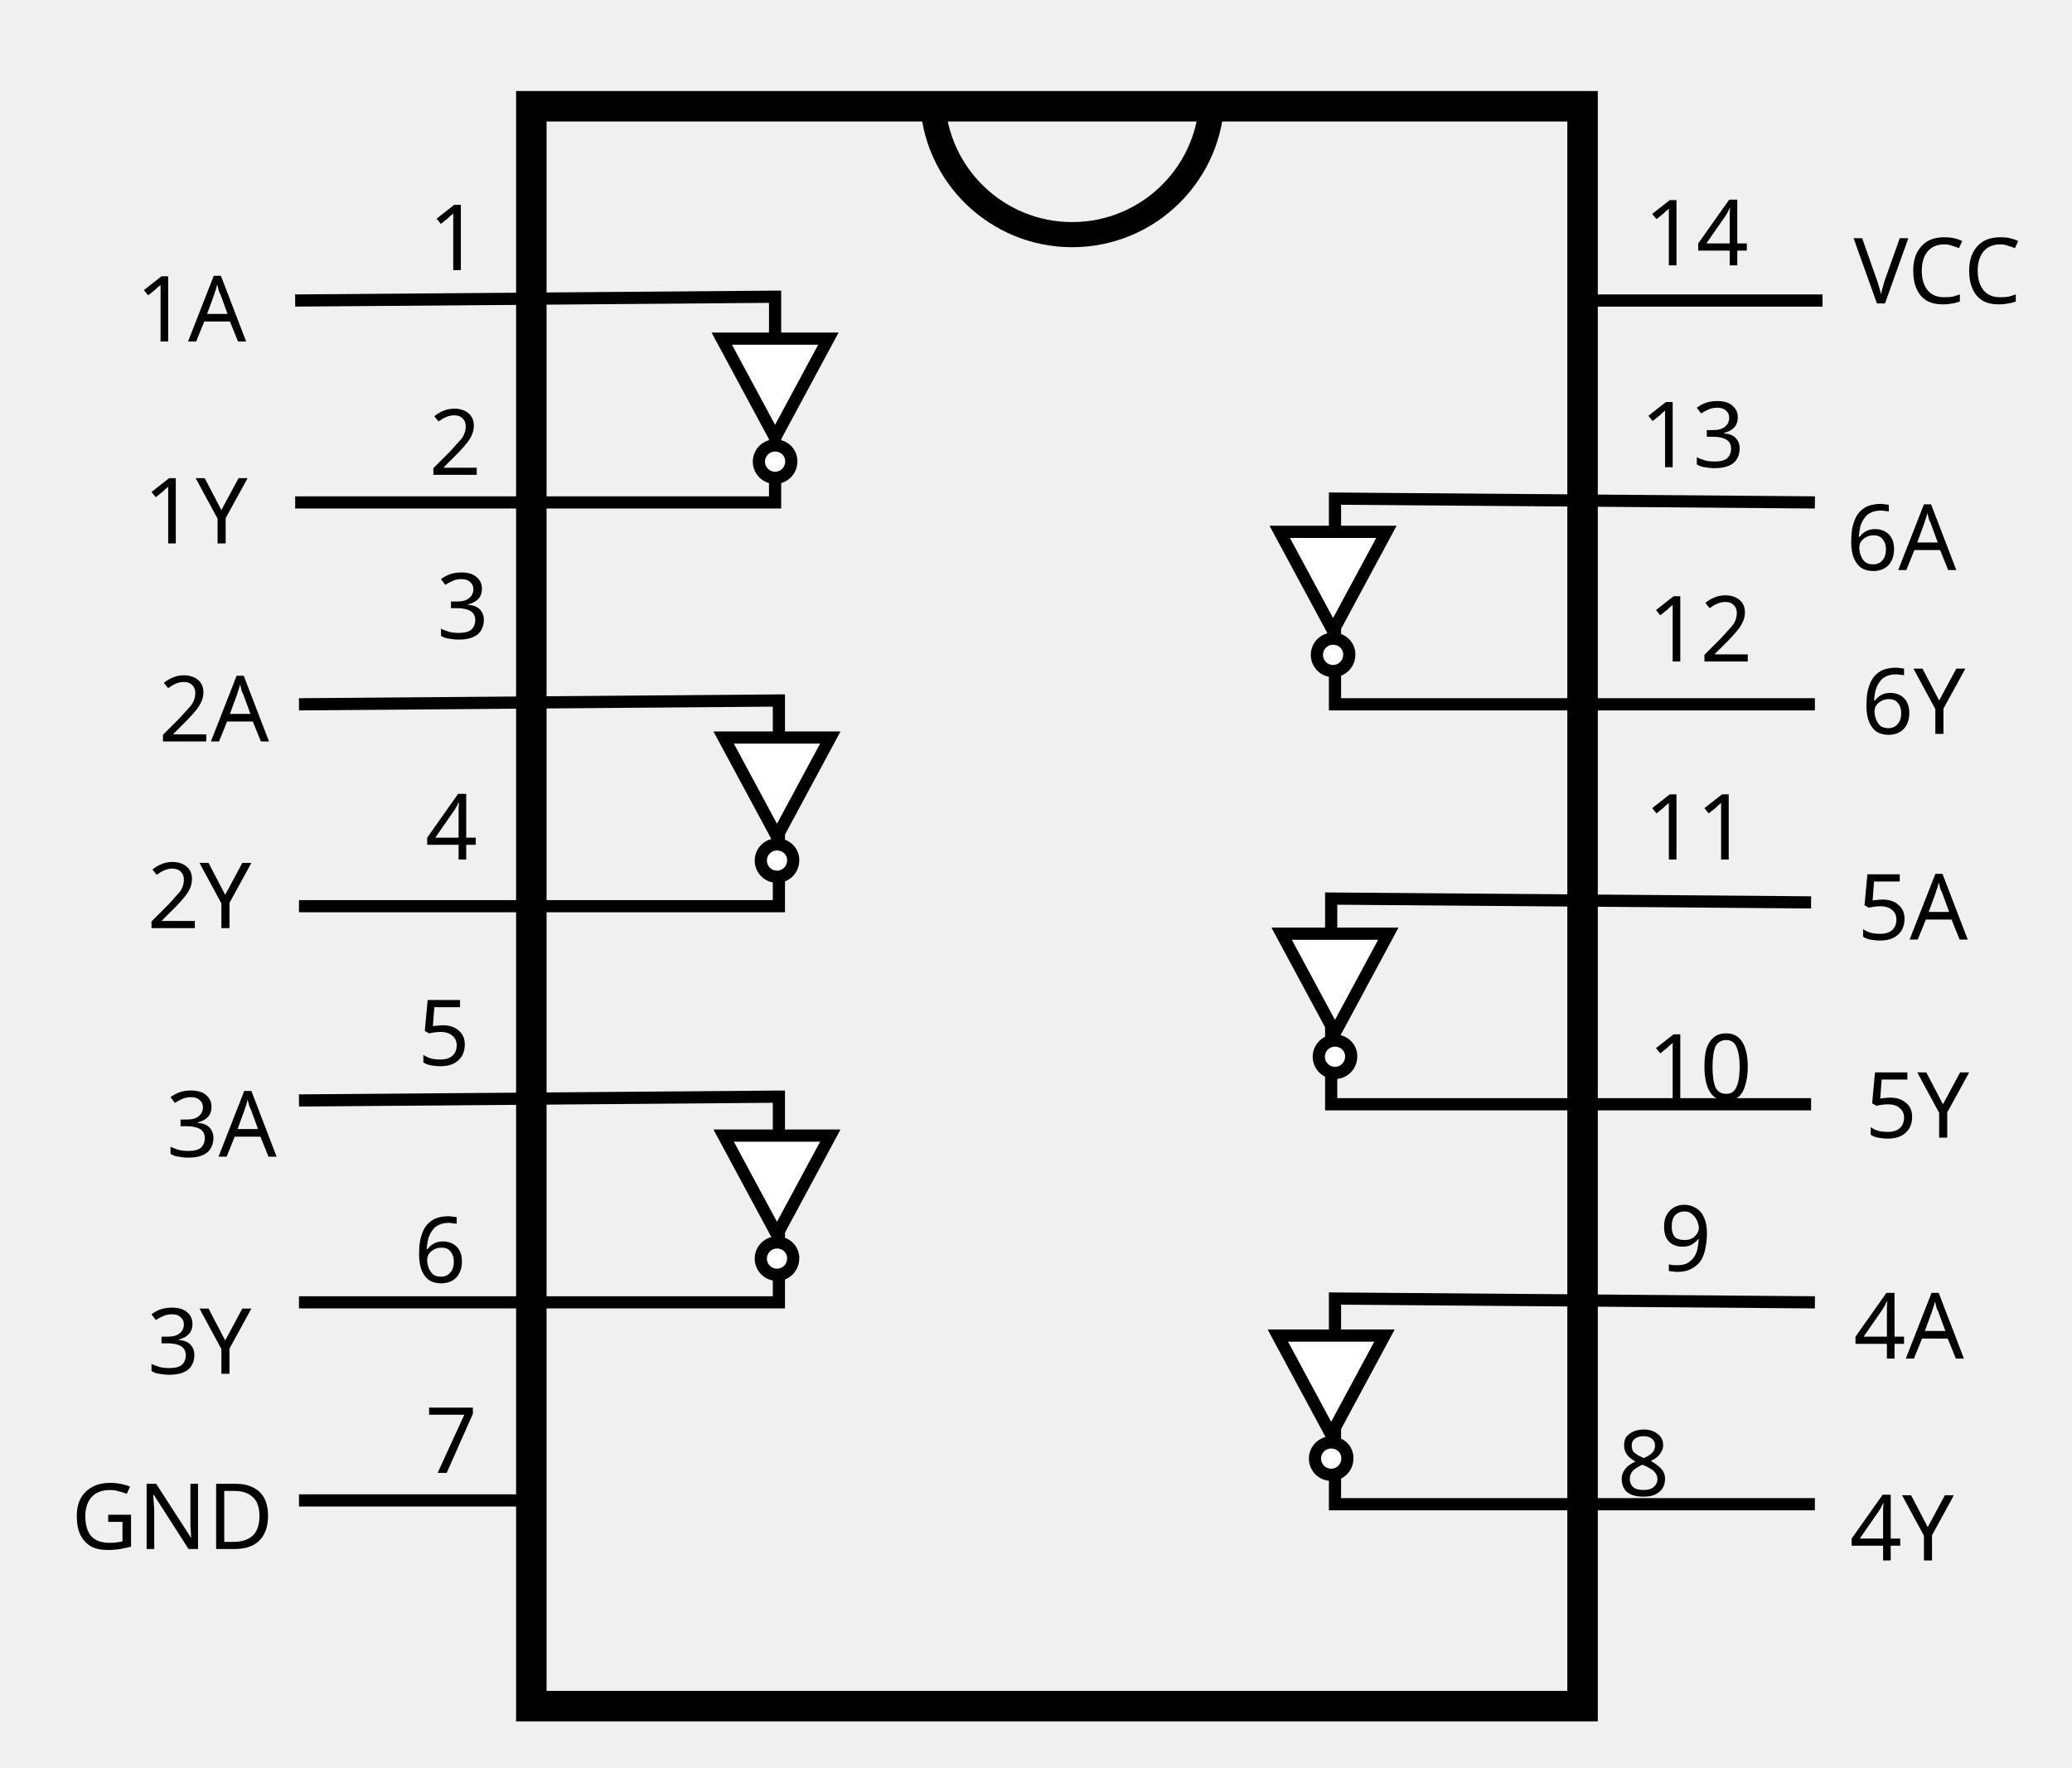
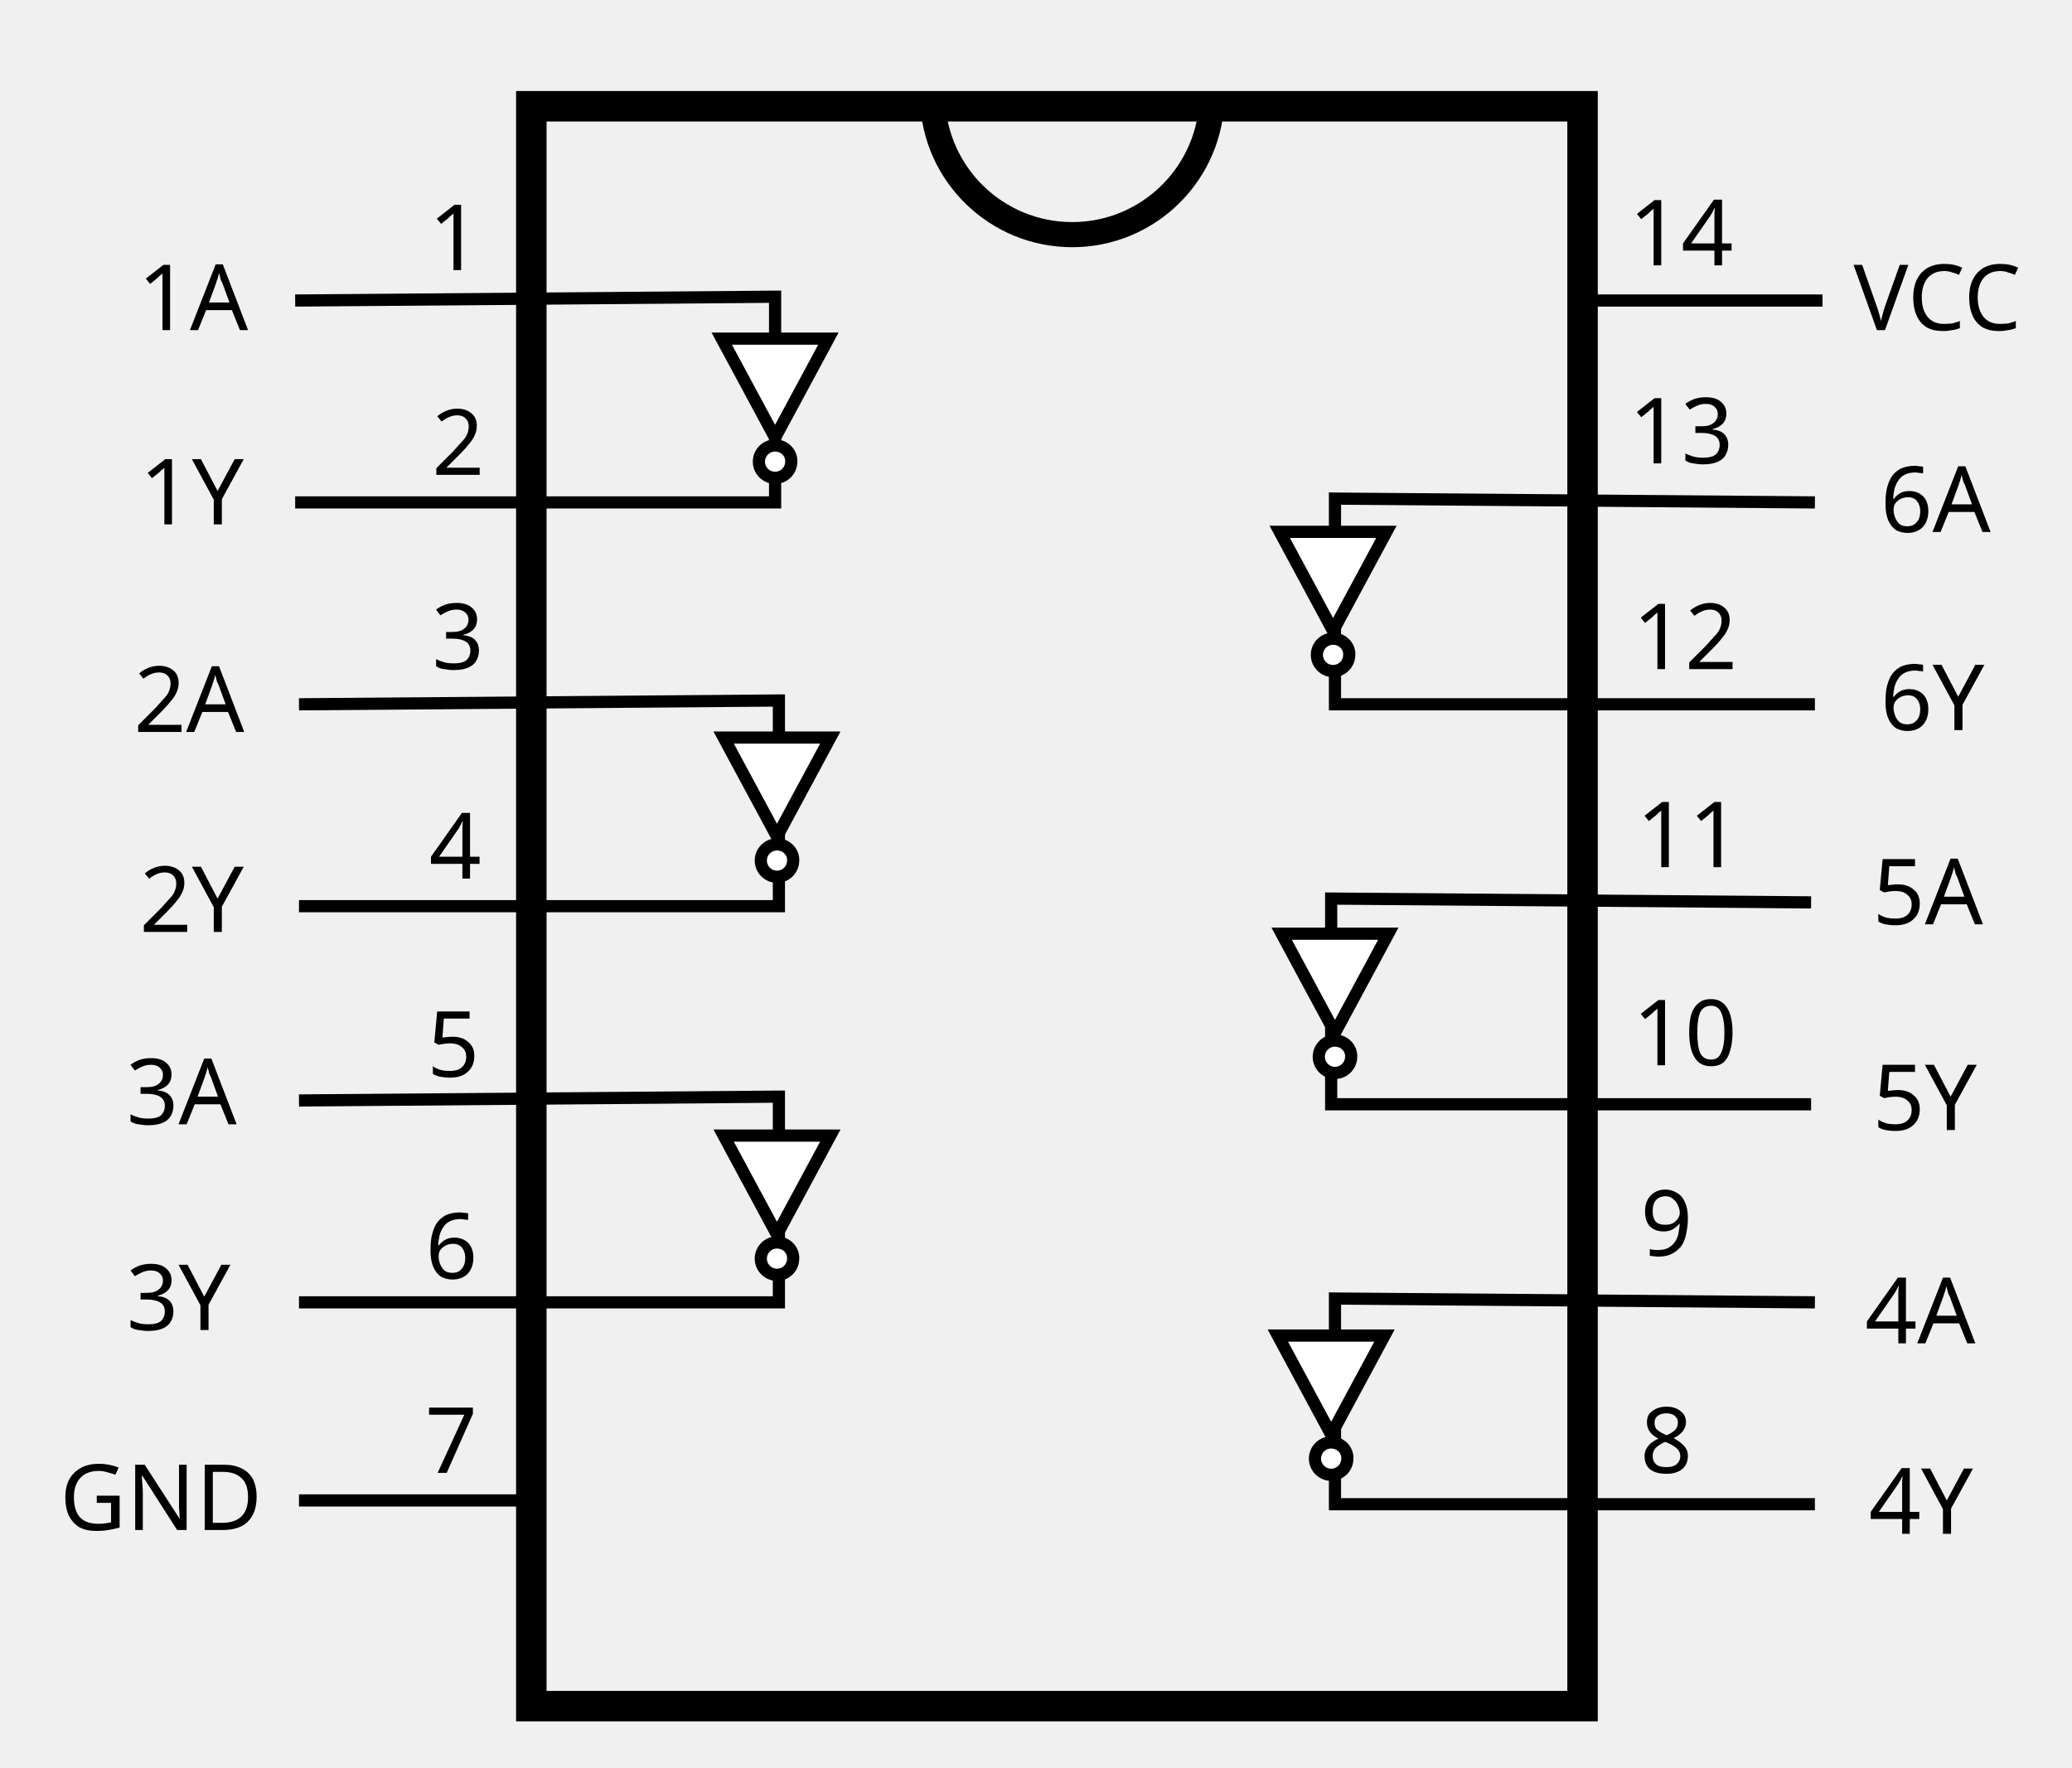
<svg xmlns="http://www.w3.org/2000/svg" width="68" height="58" id="svg2" version="1.1">
  <defs id="defs4" />
  <g id="layer1" transform="translate(-311.3127,-244.125)">
-     <g id="g3770" transform="translate(46.5,-3.875)">
-       <rect ry="0" y="251.487" x="282.25" height="52.5" width="34.5" id="rect2998" style="fill:none;stroke:#000000;stroke-width:1;stroke-linecap:butt;stroke-linejoin:miter;stroke-miterlimit:4;stroke-opacity:1;stroke-dasharray:none;stroke-dashoffset:0" />
-       <path transform="matrix(0.8247423,0,0,0.8247423,52.83505,45.29801)" d="m 305.25,249.55 c 0,3.072 -2.49,5.562 -5.562,5.562 -2.996,0 -5.453,-2.372 -5.559,-5.366" id="path3768" style="fill:none;stroke:#000000;stroke-width:1;stroke-linecap:butt;stroke-linejoin:miter;stroke-miterlimit:4;stroke-opacity:1;stroke-dasharray:none;stroke-dashoffset:0" />
+     <g id="g4252">
+       <g transform="translate(46.5,-3.875)" id="g3770">
+         <rect style="fill:none;stroke:#000000;stroke-width:1;stroke-linecap:butt;stroke-linejoin:miter;stroke-miterlimit:4;stroke-opacity:1;stroke-dasharray:none;stroke-dashoffset:0" id="rect2998" width="34.5" height="52.5" x="282.25" y="251.487" ry="0" />
+         <path style="fill:none;stroke:#000000;stroke-width:1;stroke-linecap:butt;stroke-linejoin:miter;stroke-miterlimit:4;stroke-opacity:1;stroke-dasharray:none;stroke-dashoffset:0" id="path3768" d="m 305.25,249.55 c 0,3.072 -2.49,5.562 -5.562,5.562 -2.996,0 -5.453,-2.372 -5.559,-5.366" transform="matrix(0.8247423,0,0,0.8247423,52.83505,45.29801)" />
+       </g>
+       <g id="g4246">
+         <path style="fill:none;stroke:#000000;stroke-width:0.4;stroke-linecap:butt;stroke-linejoin:miter;stroke-miterlimit:4;stroke-opacity:1;stroke-dasharray:none" d="m 321,253.987 15.75,-0.125 0,6.75 -15.75,0" id="path4142" />
+         <g id="g3792" style="fill:#ffffff;fill-opacity:1" transform="translate(-10.5625,13)">
+           <path id="path3774" d="m 345.562,242.237 1.75,3.25 1.75,-3.25 z" style="fill:#ffffff;fill-opacity:1;stroke:#000000;stroke-width:0.4;stroke-linecap:butt;stroke-linejoin:miter;stroke-miterlimit:4;stroke-opacity:1;stroke-dasharray:none" />
+           <path id="path3776" d="m 347.312,245.743 c -0.293,0 -0.531,0.238 -0.531,0.531 0,0.293 0.238,0.531 0.531,0.531 0.293,0 0.531,-0.238 0.531,-0.531 l 0,-0.062 c -0.026,-0.272 -0.258,-0.469 -0.531,-0.469 z" style="fill:#ffffff;fill-opacity:1;stroke:#000000;stroke-width:0.4;stroke-linecap:butt;stroke-linejoin:miter;stroke-miterlimit:4;stroke-opacity:1;stroke-dasharray:none;stroke-dashoffset:0" />
+         </g>
+       </g>
+       <g id="g4222">
+         <path style="fill:none;stroke:#000000;stroke-width:0.4;stroke-linecap:butt;stroke-linejoin:miter;stroke-miterlimit:4;stroke-opacity:1;stroke-dasharray:none" d="m 370.875,260.612 -15.75,-0.125 0,6.75 15.75,0" id="path4142-2-7" />
+         <g transform="translate(7.750001,19.34081)" id="g3792-0" style="fill:#ffffff;fill-opacity:1">
+           <path id="path3774-2" d="m 345.562,242.237 1.75,3.25 1.75,-3.25 z" style="fill:#ffffff;fill-opacity:1;stroke:#000000;stroke-width:0.4;stroke-linecap:butt;stroke-linejoin:miter;stroke-miterlimit:4;stroke-opacity:1;stroke-dasharray:none" />
+           <path id="path3776-6" d="m 347.312,245.743 c -0.293,0 -0.531,0.238 -0.531,0.531 0,0.293 0.238,0.531 0.531,0.531 0.293,0 0.531,-0.238 0.531,-0.531 l 0,-0.062 c -0.026,-0.272 -0.258,-0.469 -0.531,-0.469 z" style="fill:#ffffff;fill-opacity:1;stroke:#000000;stroke-width:0.4;stroke-linecap:butt;stroke-linejoin:miter;stroke-miterlimit:4;stroke-opacity:1;stroke-dasharray:none;stroke-dashoffset:0" />
+         </g>
+       </g>
+       <g id="g4240">
+         <path style="fill:none;stroke:#000000;stroke-width:0.4;stroke-linecap:butt;stroke-linejoin:miter;stroke-miterlimit:4;stroke-opacity:1;stroke-dasharray:none" d="m 321.125,267.237 15.75,-0.125 0,6.75 -15.75,0" id="path4142-5" />
+         <g transform="translate(-10.5,26.09081)" id="g3792-8" style="fill:#ffffff;fill-opacity:1">
+           <path id="path3774-3" d="m 345.562,242.237 1.75,3.25 1.75,-3.25 z" style="fill:#ffffff;fill-opacity:1;stroke:#000000;stroke-width:0.4;stroke-linecap:butt;stroke-linejoin:miter;stroke-miterlimit:4;stroke-opacity:1;stroke-dasharray:none" />
+           <path id="path3776-1" d="m 347.312,245.743 c -0.293,0 -0.531,0.238 -0.531,0.531 0,0.293 0.238,0.531 0.531,0.531 0.293,0 0.531,-0.238 0.531,-0.531 l 0,-0.062 c -0.026,-0.272 -0.258,-0.469 -0.531,-0.469 z" style="fill:#ffffff;fill-opacity:1;stroke:#000000;stroke-width:0.4;stroke-linecap:butt;stroke-linejoin:miter;stroke-miterlimit:4;stroke-opacity:1;stroke-dasharray:none;stroke-dashoffset:0" />
+         </g>
+       </g>
+       <g id="g4216">
+         <path style="fill:none;stroke:#000000;stroke-width:0.4;stroke-linecap:butt;stroke-linejoin:miter;stroke-miterlimit:4;stroke-opacity:1;stroke-dasharray:none" d="m 370.75,273.737 -15.75,-0.125 0,6.75 15.75,0" id="path4142-2-5" />
+         <g transform="translate(7.812501,32.52831)" id="g3792-01" style="fill:#ffffff;fill-opacity:1">
+           <path id="path3774-6" d="m 345.562,242.237 1.75,3.25 1.75,-3.25 z" style="fill:#ffffff;fill-opacity:1;stroke:#000000;stroke-width:0.4;stroke-linecap:butt;stroke-linejoin:miter;stroke-miterlimit:4;stroke-opacity:1;stroke-dasharray:none" />
+           <path id="path3776-3" d="m 347.312,245.743 c -0.293,0 -0.531,0.238 -0.531,0.531 0,0.293 0.238,0.531 0.531,0.531 0.293,0 0.531,-0.238 0.531,-0.531 l 0,-0.062 c -0.026,-0.272 -0.258,-0.469 -0.531,-0.469 z" style="fill:#ffffff;fill-opacity:1;stroke:#000000;stroke-width:0.4;stroke-linecap:butt;stroke-linejoin:miter;stroke-miterlimit:4;stroke-opacity:1;stroke-dasharray:none;stroke-dashoffset:0" />
+         </g>
+       </g>
+       <g id="g4234">
+         <path style="fill:none;stroke:#000000;stroke-width:0.4;stroke-linecap:butt;stroke-linejoin:miter;stroke-miterlimit:4;stroke-opacity:1;stroke-dasharray:none" d="m 321.125,280.237 15.75,-0.125 0,6.75 -15.75,0" id="path4142-6" />
+         <g transform="translate(-10.5,39.15331)" id="g3792-9" style="fill:#ffffff;fill-opacity:1">
+           <path id="path3774-8" d="m 345.562,242.237 1.75,3.25 1.75,-3.25 z" style="fill:#ffffff;fill-opacity:1;stroke:#000000;stroke-width:0.4;stroke-linecap:butt;stroke-linejoin:miter;stroke-miterlimit:4;stroke-opacity:1;stroke-dasharray:none" />
+           <path id="path3776-9" d="m 347.312,245.743 c -0.293,0 -0.531,0.238 -0.531,0.531 0,0.293 0.238,0.531 0.531,0.531 0.293,0 0.531,-0.238 0.531,-0.531 l 0,-0.062 c -0.026,-0.272 -0.258,-0.469 -0.531,-0.469 z" style="fill:#ffffff;fill-opacity:1;stroke:#000000;stroke-width:0.4;stroke-linecap:butt;stroke-linejoin:miter;stroke-miterlimit:4;stroke-opacity:1;stroke-dasharray:none;stroke-dashoffset:0" />
+         </g>
+       </g>
+       <g id="g4228">
+         <path style="fill:none;stroke:#000000;stroke-width:0.4;stroke-linecap:butt;stroke-linejoin:miter;stroke-miterlimit:4;stroke-opacity:1;stroke-dasharray:none" d="m 370.875,286.862 -15.75,-0.125 0,6.75 15.75,0" id="path4142-2" />
+         <g transform="translate(7.687501,45.71581)" id="g3792-5" style="fill:#ffffff;fill-opacity:1">
+           <path id="path3774-33" d="m 345.562,242.237 1.75,3.25 1.75,-3.25 z" style="fill:#ffffff;fill-opacity:1;stroke:#000000;stroke-width:0.4;stroke-linecap:butt;stroke-linejoin:miter;stroke-miterlimit:4;stroke-opacity:1;stroke-dasharray:none" />
+           <path id="path3776-5" d="m 347.312,245.743 c -0.293,0 -0.531,0.238 -0.531,0.531 0,0.293 0.238,0.531 0.531,0.531 0.293,0 0.531,-0.238 0.531,-0.531 l 0,-0.062 c -0.026,-0.272 -0.258,-0.469 -0.531,-0.469 z" style="fill:#ffffff;fill-opacity:1;stroke:#000000;stroke-width:0.4;stroke-linecap:butt;stroke-linejoin:miter;stroke-miterlimit:4;stroke-opacity:1;stroke-dasharray:none;stroke-dashoffset:0" />
+         </g>
+       </g>
+       <text id="text3883" y="252.987" x="325.383" style="font-size:40px;font-style:normal;font-weight:normal;line-height:125%;letter-spacing:0px;word-spacing:0px;fill:#000000;fill-opacity:1;stroke:none;font-family:Sans" xml:space="preserve">
+         <tspan style="font-size:3px" y="252.987" x="325.383" id="tspan3885">1</tspan>
+       </text>
+       <text id="text3883-9" y="259.706" x="325.493" style="font-size:40px;font-style:normal;font-weight:normal;line-height:125%;letter-spacing:0px;word-spacing:0px;fill:#000000;fill-opacity:1;stroke:none;font-family:Sans" xml:space="preserve">
+         <tspan style="font-size:3px" y="259.706" x="325.493" id="tspan3885-1">2</tspan>
+       </text>
+       <text id="text3883-8" y="266.081" x="325.484" style="font-size:40px;font-style:normal;font-weight:normal;line-height:125%;letter-spacing:0px;word-spacing:0px;fill:#000000;fill-opacity:1;stroke:none;font-family:Sans" xml:space="preserve">
+         <tspan style="font-size:3px" y="266.081" x="325.484" id="tspan3885-5">3</tspan>
+       </text>
+       <text id="text3883-5" y="272.956" x="325.394" style="font-size:40px;font-style:normal;font-weight:normal;line-height:125%;letter-spacing:0px;word-spacing:0px;fill:#000000;fill-opacity:1;stroke:none;font-family:Sans" xml:space="preserve">
+         <tspan style="font-size:3px" y="272.956" x="325.394" id="tspan3885-4">4</tspan>
+       </text>
+       <text id="text3883-7" y="279.456" x="325.332" style="font-size:40px;font-style:normal;font-weight:normal;line-height:125%;letter-spacing:0px;word-spacing:0px;fill:#000000;fill-opacity:1;stroke:none;font-family:Sans" xml:space="preserve">
+         <tspan style="font-size:3px" y="279.456" x="325.332" id="tspan3885-2">5</tspan>
+       </text>
+       <text id="text3883-80" y="286.081" x="325.269" style="font-size:40px;font-style:normal;font-weight:normal;line-height:125%;letter-spacing:0px;word-spacing:0px;fill:#000000;fill-opacity:1;stroke:none;font-family:Sans" xml:space="preserve">
+         <tspan style="font-size:3px" y="286.081" x="325.269" id="tspan3885-51">6</tspan>
+       </text>
+       <text id="text3883-3" y="292.456" x="325.269" style="font-size:40px;font-style:normal;font-weight:normal;line-height:125%;letter-spacing:0px;word-spacing:0px;fill:#000000;fill-opacity:1;stroke:none;font-family:Sans" xml:space="preserve">
+         <tspan style="font-size:3px" y="292.456" x="325.269" id="tspan3885-14">7</tspan>
+       </text>
+       <text id="text3883-59" y="292.456" x="365.144" style="font-size:40px;font-style:normal;font-weight:normal;line-height:125%;letter-spacing:0px;word-spacing:0px;fill:#000000;fill-opacity:1;stroke:none;font-family:Sans" xml:space="preserve">
+         <tspan style="font-size:3px" y="292.456" x="365.144" id="tspan3885-40">8</tspan>
+       </text>
+       <text id="text3883-0" y="285.331" x="365.144" style="font-size:40px;font-style:normal;font-weight:normal;line-height:125%;letter-spacing:0px;word-spacing:0px;fill:#000000;fill-opacity:1;stroke:none;font-family:Sans" xml:space="preserve">
+         <tspan style="font-size:3px" y="285.331" x="365.144" id="tspan3885-42">9</tspan>
+       </text>
+       <text id="text3883-87" y="279.081" x="364.894" style="font-size:40px;font-style:normal;font-weight:normal;line-height:125%;letter-spacing:0px;word-spacing:0px;fill:#000000;fill-opacity:1;stroke:none;font-family:Sans" xml:space="preserve">
+         <tspan style="font-size:3px" y="279.081" x="364.894" id="tspan3885-3">10</tspan>
+       </text>
+       <text id="text3883-6" y="272.581" x="365.019" style="font-size:40px;font-style:normal;font-weight:normal;line-height:125%;letter-spacing:0px;word-spacing:0px;fill:#000000;fill-opacity:1;stroke:none;font-family:Sans" xml:space="preserve">
+         <tspan style="font-size:3px" y="272.581" x="365.019" id="tspan3885-8">11</tspan>
+       </text>
+       <text id="text3883-801" y="266.081" x="364.894" style="font-size:40px;font-style:normal;font-weight:normal;line-height:125%;letter-spacing:0px;word-spacing:0px;fill:#000000;fill-opacity:1;stroke:none;font-family:Sans" xml:space="preserve">
+         <tspan style="font-size:3px" y="266.081" x="364.894" id="tspan3885-513">12</tspan>
+       </text>
+       <text id="text3883-66" y="259.331" x="364.769" style="font-size:40px;font-style:normal;font-weight:normal;line-height:125%;letter-spacing:0px;word-spacing:0px;fill:#000000;fill-opacity:1;stroke:none;font-family:Sans" xml:space="preserve">
+         <tspan style="font-size:3px" y="259.331" x="364.769" id="tspan3885-0">13</tspan>
+       </text>
+       <text id="text3883-2" y="252.831" x="364.769" style="font-size:40px;font-style:normal;font-weight:normal;line-height:125%;letter-spacing:0px;word-spacing:0px;fill:#000000;fill-opacity:1;stroke:none;font-family:Sans" xml:space="preserve">
+         <tspan style="font-size:3px" y="252.831" x="364.769" id="tspan3885-6">14</tspan>
+       </text>
+       <text id="text3883-4" y="254.956" x="315.832" style="font-size:40px;font-style:normal;font-weight:normal;line-height:125%;letter-spacing:0px;word-spacing:0px;fill:#000000;fill-opacity:1;stroke:none;font-family:Sans" xml:space="preserve">
+         <tspan style="font-size:3px" y="254.956" x="315.832" id="tspan3885-06">1A</tspan>
+       </text>
+       <text id="text3883-24" y="261.331" x="315.894" style="font-size:40px;font-style:normal;font-weight:normal;line-height:125%;letter-spacing:0px;word-spacing:0px;fill:#000000;fill-opacity:1;stroke:none;font-family:Sans" xml:space="preserve">
+         <tspan style="font-size:3px" y="261.331" x="315.894" id="tspan3885-9">1Y</tspan>
+       </text>
+       <text id="text3883-30" y="268.143" x="315.707" style="font-size:40px;font-style:normal;font-weight:normal;line-height:125%;letter-spacing:0px;word-spacing:0px;fill:#000000;fill-opacity:1;stroke:none;font-family:Sans" xml:space="preserve">
+         <tspan style="font-size:3px" y="268.143" x="315.707" id="tspan3885-62">2A</tspan>
+       </text>
+       <text id="text3883-47" y="274.706" x="315.894" style="font-size:40px;font-style:normal;font-weight:normal;line-height:125%;letter-spacing:0px;word-spacing:0px;fill:#000000;fill-opacity:1;stroke:none;font-family:Sans" xml:space="preserve">
+         <tspan style="font-size:3px" y="274.706" x="315.894" id="tspan3885-401">2Y</tspan>
+       </text>
+       <text id="text3883-29" y="281.018" x="315.457" style="font-size:40px;font-style:normal;font-weight:normal;line-height:125%;letter-spacing:0px;word-spacing:0px;fill:#000000;fill-opacity:1;stroke:none;font-family:Sans" xml:space="preserve">
+         <tspan style="font-size:3px" y="281.018" x="315.457" id="tspan3885-48">3A</tspan>
+       </text>
+       <text id="text3883-95" y="287.768" x="315.457" style="font-size:40px;font-style:normal;font-weight:normal;line-height:125%;letter-spacing:0px;word-spacing:0px;fill:#000000;fill-opacity:1;stroke:none;font-family:Sans" xml:space="preserve">
+         <tspan style="font-size:3px" y="287.768" x="315.457" id="tspan3885-00">3Y</tspan>
+       </text>
+       <text id="text3883-04" y="294.331" x="313.269" style="font-size:40px;font-style:normal;font-weight:normal;line-height:125%;letter-spacing:0px;word-spacing:0px;fill:#000000;fill-opacity:1;stroke:none;font-family:Sans" xml:space="preserve">
+         <tspan style="font-size:3px" y="294.331" x="313.269" id="tspan3885-58">GND</tspan>
+       </text>
+       <text id="text3883-27" y="294.456" x="372.644" style="font-size:40px;font-style:normal;font-weight:normal;line-height:125%;letter-spacing:0px;word-spacing:0px;fill:#000000;fill-opacity:1;stroke:none;font-family:Sans" xml:space="preserve">
+         <tspan style="font-size:3px" y="294.456" x="372.644" id="tspan3885-18">4Y</tspan>
+       </text>
+       <text id="text3883-43" y="288.206" x="372.519" style="font-size:40px;font-style:normal;font-weight:normal;line-height:125%;letter-spacing:0px;word-spacing:0px;fill:#000000;fill-opacity:1;stroke:none;font-family:Sans" xml:space="preserve">
+         <tspan style="font-size:3px" y="288.206" x="372.519" id="tspan3885-46">4A</tspan>
+       </text>
+       <text id="text3883-951" y="281.206" x="372.769" style="font-size:40px;font-style:normal;font-weight:normal;line-height:125%;letter-spacing:0px;word-spacing:0px;fill:#000000;fill-opacity:1;stroke:none;font-family:Sans" xml:space="preserve">
+         <tspan style="font-size:3px" y="281.206" x="372.769" id="tspan3885-94">5Y</tspan>
+       </text>
+       <text id="text3883-35" y="274.456" x="372.769" style="font-size:40px;font-style:normal;font-weight:normal;line-height:125%;letter-spacing:0px;word-spacing:0px;fill:#000000;fill-opacity:1;stroke:none;font-family:Sans" xml:space="preserve">
+         <tspan style="font-size:3px" y="274.456" x="372.769" id="tspan3885-19">5A</tspan>
+       </text>
+       <text id="text3883-54" y="268.081" x="373.019" style="font-size:40px;font-style:normal;font-weight:normal;line-height:125%;letter-spacing:0px;word-spacing:0px;fill:#000000;fill-opacity:1;stroke:none;font-family:Sans" xml:space="preserve">
+         <tspan style="font-size:3px" y="268.081" x="373.019" id="tspan3885-16">6Y</tspan>
+       </text>
+       <text id="text3883-81" y="261.581" x="373.019" style="font-size:40px;font-style:normal;font-weight:normal;line-height:125%;letter-spacing:0px;word-spacing:0px;fill:#000000;fill-opacity:1;stroke:none;font-family:Sans" xml:space="preserve">
+         <tspan style="font-size:3px" y="261.581" x="373.019" id="tspan3885-53">6A</tspan>
+       </text>
+       <text id="text3883-48" y="254.956" x="372.144" style="font-size:40px;font-style:normal;font-weight:normal;line-height:125%;letter-spacing:0px;word-spacing:0px;fill:#000000;fill-opacity:1;stroke:none;font-family:Sans" xml:space="preserve">
+         <tspan style="font-size:3px" y="254.956" x="372.144" id="tspan3885-68">VCC</tspan>
+       </text>
+       <path id="path4212" d="m 363.375,253.987 7.75,0" style="fill:none;stroke:#000000;stroke-width:0.4;stroke-linecap:butt;stroke-linejoin:miter;stroke-miterlimit:4;stroke-opacity:1;stroke-dasharray:none" />
+       <path id="path4214" d="m 328.5,293.362 -7.375,0" style="fill:none;stroke:#000000;stroke-width:0.4;stroke-linecap:butt;stroke-linejoin:miter;stroke-miterlimit:4;stroke-opacity:1;stroke-dasharray:none" />
    </g>
-     <path style="fill:none;stroke:#000000;stroke-width:0.4;stroke-linecap:butt;stroke-linejoin:miter;stroke-miterlimit:4;stroke-opacity:1;stroke-dasharray:none" d="m 321,253.987 15.75,-0.125 0,6.75 -15.75,0" id="path4142" />
-     <g id="g3792" style="fill:#ffffff;fill-opacity:1" transform="translate(-10.5625,13)">
-       <path id="path3774" d="m 345.562,242.237 1.75,3.25 1.75,-3.25 z" style="fill:#ffffff;fill-opacity:1;stroke:#000000;stroke-width:0.4;stroke-linecap:butt;stroke-linejoin:miter;stroke-miterlimit:4;stroke-opacity:1;stroke-dasharray:none" />
-       <path id="path3776" d="m 347.312,245.743 c -0.293,0 -0.531,0.238 -0.531,0.531 0,0.293 0.238,0.531 0.531,0.531 0.293,0 0.531,-0.238 0.531,-0.531 l 0,-0.062 c -0.026,-0.272 -0.258,-0.469 -0.531,-0.469 z" style="fill:#ffffff;fill-opacity:1;stroke:#000000;stroke-width:0.4;stroke-linecap:butt;stroke-linejoin:miter;stroke-miterlimit:4;stroke-opacity:1;stroke-dasharray:none;stroke-dashoffset:0" />
-     </g>
-     <path style="fill:none;stroke:#000000;stroke-width:0.4;stroke-linecap:butt;stroke-linejoin:miter;stroke-miterlimit:4;stroke-opacity:1;stroke-dasharray:none" d="m 370.875,260.612 -15.75,-0.125 0,6.75 15.75,0" id="path4142-2-7" />
-     <g transform="translate(7.750001,19.34081)" id="g3792-0" style="fill:#ffffff;fill-opacity:1">
-       <path id="path3774-2" d="m 345.562,242.237 1.75,3.25 1.75,-3.25 z" style="fill:#ffffff;fill-opacity:1;stroke:#000000;stroke-width:0.4;stroke-linecap:butt;stroke-linejoin:miter;stroke-miterlimit:4;stroke-opacity:1;stroke-dasharray:none" />
-       <path id="path3776-6" d="m 347.312,245.743 c -0.293,0 -0.531,0.238 -0.531,0.531 0,0.293 0.238,0.531 0.531,0.531 0.293,0 0.531,-0.238 0.531,-0.531 l 0,-0.062 c -0.026,-0.272 -0.258,-0.469 -0.531,-0.469 z" style="fill:#ffffff;fill-opacity:1;stroke:#000000;stroke-width:0.4;stroke-linecap:butt;stroke-linejoin:miter;stroke-miterlimit:4;stroke-opacity:1;stroke-dasharray:none;stroke-dashoffset:0" />
-     </g>
-     <path style="fill:none;stroke:#000000;stroke-width:0.4;stroke-linecap:butt;stroke-linejoin:miter;stroke-miterlimit:4;stroke-opacity:1;stroke-dasharray:none" d="m 321.125,267.237 15.75,-0.125 0,6.75 -15.75,0" id="path4142-5" />
-     <g transform="translate(-10.5,26.09081)" id="g3792-8" style="fill:#ffffff;fill-opacity:1">
-       <path id="path3774-3" d="m 345.562,242.237 1.75,3.25 1.75,-3.25 z" style="fill:#ffffff;fill-opacity:1;stroke:#000000;stroke-width:0.4;stroke-linecap:butt;stroke-linejoin:miter;stroke-miterlimit:4;stroke-opacity:1;stroke-dasharray:none" />
-       <path id="path3776-1" d="m 347.312,245.743 c -0.293,0 -0.531,0.238 -0.531,0.531 0,0.293 0.238,0.531 0.531,0.531 0.293,0 0.531,-0.238 0.531,-0.531 l 0,-0.062 c -0.026,-0.272 -0.258,-0.469 -0.531,-0.469 z" style="fill:#ffffff;fill-opacity:1;stroke:#000000;stroke-width:0.4;stroke-linecap:butt;stroke-linejoin:miter;stroke-miterlimit:4;stroke-opacity:1;stroke-dasharray:none;stroke-dashoffset:0" />
-     </g>
-     <path style="fill:none;stroke:#000000;stroke-width:0.4;stroke-linecap:butt;stroke-linejoin:miter;stroke-miterlimit:4;stroke-opacity:1;stroke-dasharray:none" d="m 370.75,273.737 -15.75,-0.125 0,6.75 15.75,0" id="path4142-2-5" />
-     <g transform="translate(7.812501,32.52831)" id="g3792-01" style="fill:#ffffff;fill-opacity:1">
-       <path id="path3774-6" d="m 345.562,242.237 1.75,3.25 1.75,-3.25 z" style="fill:#ffffff;fill-opacity:1;stroke:#000000;stroke-width:0.4;stroke-linecap:butt;stroke-linejoin:miter;stroke-miterlimit:4;stroke-opacity:1;stroke-dasharray:none" />
-       <path id="path3776-3" d="m 347.312,245.743 c -0.293,0 -0.531,0.238 -0.531,0.531 0,0.293 0.238,0.531 0.531,0.531 0.293,0 0.531,-0.238 0.531,-0.531 l 0,-0.062 c -0.026,-0.272 -0.258,-0.469 -0.531,-0.469 z" style="fill:#ffffff;fill-opacity:1;stroke:#000000;stroke-width:0.4;stroke-linecap:butt;stroke-linejoin:miter;stroke-miterlimit:4;stroke-opacity:1;stroke-dasharray:none;stroke-dashoffset:0" />
-     </g>
-     <path style="fill:none;stroke:#000000;stroke-width:0.4;stroke-linecap:butt;stroke-linejoin:miter;stroke-miterlimit:4;stroke-opacity:1;stroke-dasharray:none" d="m 321.125,280.237 15.75,-0.125 0,6.75 -15.75,0" id="path4142-6" />
-     <g transform="translate(-10.5,39.15331)" id="g3792-9" style="fill:#ffffff;fill-opacity:1">
-       <path id="path3774-8" d="m 345.562,242.237 1.75,3.25 1.75,-3.25 z" style="fill:#ffffff;fill-opacity:1;stroke:#000000;stroke-width:0.4;stroke-linecap:butt;stroke-linejoin:miter;stroke-miterlimit:4;stroke-opacity:1;stroke-dasharray:none" />
-       <path id="path3776-9" d="m 347.312,245.743 c -0.293,0 -0.531,0.238 -0.531,0.531 0,0.293 0.238,0.531 0.531,0.531 0.293,0 0.531,-0.238 0.531,-0.531 l 0,-0.062 c -0.026,-0.272 -0.258,-0.469 -0.531,-0.469 z" style="fill:#ffffff;fill-opacity:1;stroke:#000000;stroke-width:0.4;stroke-linecap:butt;stroke-linejoin:miter;stroke-miterlimit:4;stroke-opacity:1;stroke-dasharray:none;stroke-dashoffset:0" />
-     </g>
-     <path style="fill:none;stroke:#000000;stroke-width:0.4;stroke-linecap:butt;stroke-linejoin:miter;stroke-miterlimit:4;stroke-opacity:1;stroke-dasharray:none" d="m 370.875,286.862 -15.75,-0.125 0,6.75 15.75,0" id="path4142-2" />
-     <g transform="translate(7.687501,45.71581)" id="g3792-5" style="fill:#ffffff;fill-opacity:1">
-       <path id="path3774-33" d="m 345.562,242.237 1.75,3.25 1.75,-3.25 z" style="fill:#ffffff;fill-opacity:1;stroke:#000000;stroke-width:0.4;stroke-linecap:butt;stroke-linejoin:miter;stroke-miterlimit:4;stroke-opacity:1;stroke-dasharray:none" />
-       <path id="path3776-5" d="m 347.312,245.743 c -0.293,0 -0.531,0.238 -0.531,0.531 0,0.293 0.238,0.531 0.531,0.531 0.293,0 0.531,-0.238 0.531,-0.531 l 0,-0.062 c -0.026,-0.272 -0.258,-0.469 -0.531,-0.469 z" style="fill:#ffffff;fill-opacity:1;stroke:#000000;stroke-width:0.4;stroke-linecap:butt;stroke-linejoin:miter;stroke-miterlimit:4;stroke-opacity:1;stroke-dasharray:none;stroke-dashoffset:0" />
-     </g>
-     <text xml:space="preserve" style="font-size:40px;font-style:normal;font-weight:normal;line-height:125%;letter-spacing:0px;word-spacing:0px;fill:#000000;fill-opacity:1;stroke:none;font-family:Sans" x="325.375" y="252.987" id="text3883">
-       <tspan id="tspan3885" x="325.375" y="252.987" style="font-size:3px">1</tspan>
-     </text>
-     <text xml:space="preserve" style="font-size:40px;font-style:normal;font-weight:normal;line-height:125%;letter-spacing:0px;word-spacing:0px;fill:#000000;fill-opacity:1;stroke:none;font-family:Sans" x="325.394" y="259.706" id="text3883-9">
-       <tspan id="tspan3885-1" x="325.394" y="259.706" style="font-size:3px">2</tspan>
-     </text>
-     <text xml:space="preserve" style="font-size:40px;font-style:normal;font-weight:normal;line-height:125%;letter-spacing:0px;word-spacing:0px;fill:#000000;fill-opacity:1;stroke:none;font-family:Sans" x="325.644" y="265.081" id="text3883-8">
-       <tspan id="tspan3885-5" x="325.644" y="265.081" style="font-size:3px">3</tspan>
-     </text>
-     <text xml:space="preserve" style="font-size:40px;font-style:normal;font-weight:normal;line-height:125%;letter-spacing:0px;word-spacing:0px;fill:#000000;fill-opacity:1;stroke:none;font-family:Sans" x="325.269" y="272.331" id="text3883-5">
-       <tspan id="tspan3885-4" x="325.269" y="272.331" style="font-size:3px">4</tspan>
-     </text>
-     <text xml:space="preserve" style="font-size:40px;font-style:normal;font-weight:normal;line-height:125%;letter-spacing:0px;word-spacing:0px;fill:#000000;fill-opacity:1;stroke:none;font-family:Sans" x="325.019" y="279.081" id="text3883-7">
-       <tspan id="tspan3885-2" x="325.019" y="279.081" style="font-size:3px">5</tspan>
-     </text>
-     <text xml:space="preserve" style="font-size:40px;font-style:normal;font-weight:normal;line-height:125%;letter-spacing:0px;word-spacing:0px;fill:#000000;fill-opacity:1;stroke:none;font-family:Sans" x="324.894" y="286.206" id="text3883-80">
-       <tspan id="tspan3885-51" x="324.894" y="286.206" style="font-size:3px">6</tspan>
-     </text>
-     <text xml:space="preserve" style="font-size:40px;font-style:normal;font-weight:normal;line-height:125%;letter-spacing:0px;word-spacing:0px;fill:#000000;fill-opacity:1;stroke:none;font-family:Sans" x="325.269" y="292.456" id="text3883-3">
-       <tspan id="tspan3885-14" x="325.269" y="292.456" style="font-size:3px">7</tspan>
-     </text>
-     <text xml:space="preserve" style="font-size:40px;font-style:normal;font-weight:normal;line-height:125%;letter-spacing:0px;word-spacing:0px;fill:#000000;fill-opacity:1;stroke:none;font-family:Sans" x="364.394" y="293.206" id="text3883-59">
-       <tspan id="tspan3885-40" x="364.394" y="293.206" style="font-size:3px">8</tspan>
-     </text>
-     <text xml:space="preserve" style="font-size:40px;font-style:normal;font-weight:normal;line-height:125%;letter-spacing:0px;word-spacing:0px;fill:#000000;fill-opacity:1;stroke:none;font-family:Sans" x="365.769" y="285.831" id="text3883-0">
-       <tspan id="tspan3885-42" x="365.769" y="285.831" style="font-size:3px">9</tspan>
-     </text>
-     <text xml:space="preserve" style="font-size:40px;font-style:normal;font-weight:normal;line-height:125%;letter-spacing:0px;word-spacing:0px;fill:#000000;fill-opacity:1;stroke:none;font-family:Sans" x="365.394" y="280.206" id="text3883-87">
-       <tspan id="tspan3885-3" x="365.394" y="280.206" style="font-size:3px">10</tspan>
-     </text>
-     <text xml:space="preserve" style="font-size:40px;font-style:normal;font-weight:normal;line-height:125%;letter-spacing:0px;word-spacing:0px;fill:#000000;fill-opacity:1;stroke:none;font-family:Sans" x="365.269" y="272.331" id="text3883-6">
-       <tspan id="tspan3885-8" x="365.269" y="272.331" style="font-size:3px">11</tspan>
-     </text>
-     <text xml:space="preserve" style="font-size:40px;font-style:normal;font-weight:normal;line-height:125%;letter-spacing:0px;word-spacing:0px;fill:#000000;fill-opacity:1;stroke:none;font-family:Sans" x="365.394" y="265.831" id="text3883-801">
-       <tspan id="tspan3885-513" x="365.394" y="265.831" style="font-size:3px">12</tspan>
-     </text>
-     <text xml:space="preserve" style="font-size:40px;font-style:normal;font-weight:normal;line-height:125%;letter-spacing:0px;word-spacing:0px;fill:#000000;fill-opacity:1;stroke:none;font-family:Sans" x="365.144" y="259.456" id="text3883-66">
-       <tspan id="tspan3885-0" x="365.144" y="259.456" style="font-size:3px">13</tspan>
-     </text>
-     <text xml:space="preserve" style="font-size:40px;font-style:normal;font-weight:normal;line-height:125%;letter-spacing:0px;word-spacing:0px;fill:#000000;fill-opacity:1;stroke:none;font-family:Sans" x="365.269" y="252.831" id="text3883-2">
-       <tspan id="tspan3885-6" x="365.269" y="252.831" style="font-size:3px">14</tspan>
-     </text>
-     <text xml:space="preserve" style="font-size:40px;font-style:normal;font-weight:normal;line-height:125%;letter-spacing:0px;word-spacing:0px;fill:#000000;fill-opacity:1;stroke:none;font-family:Sans" x="315.769" y="255.331" id="text3883-4">
-       <tspan id="tspan3885-06" x="315.769" y="255.331" style="font-size:3px">1A</tspan>
-     </text>
-     <text xml:space="preserve" style="font-size:40px;font-style:normal;font-weight:normal;line-height:125%;letter-spacing:0px;word-spacing:0px;fill:#000000;fill-opacity:1;stroke:none;font-family:Sans" x="316.019" y="261.956" id="text3883-24">
-       <tspan id="tspan3885-9" x="316.019" y="261.956" style="font-size:3px">1Y</tspan>
-     </text>
-     <text xml:space="preserve" style="font-size:40px;font-style:normal;font-weight:normal;line-height:125%;letter-spacing:0px;word-spacing:0px;fill:#000000;fill-opacity:1;stroke:none;font-family:Sans" x="316.519" y="268.456" id="text3883-30">
-       <tspan id="tspan3885-62" x="316.519" y="268.456" style="font-size:3px">2A</tspan>
-     </text>
-     <text xml:space="preserve" style="font-size:40px;font-style:normal;font-weight:normal;line-height:125%;letter-spacing:0px;word-spacing:0px;fill:#000000;fill-opacity:1;stroke:none;font-family:Sans" x="316.144" y="274.581" id="text3883-47">
-       <tspan id="tspan3885-401" x="316.144" y="274.581" style="font-size:3px">2Y</tspan>
-     </text>
-     <text xml:space="preserve" style="font-size:40px;font-style:normal;font-weight:normal;line-height:125%;letter-spacing:0px;word-spacing:0px;fill:#000000;fill-opacity:1;stroke:none;font-family:Sans" x="316.769" y="282.081" id="text3883-29">
-       <tspan id="tspan3885-48" x="316.769" y="282.081" style="font-size:3px">3A</tspan>
-     </text>
-     <text xml:space="preserve" style="font-size:40px;font-style:normal;font-weight:normal;line-height:125%;letter-spacing:0px;word-spacing:0px;fill:#000000;fill-opacity:1;stroke:none;font-family:Sans" x="316.144" y="289.206" id="text3883-95">
-       <tspan id="tspan3885-00" x="316.144" y="289.206" style="font-size:3px">3Y</tspan>
-     </text>
-     <text xml:space="preserve" style="font-size:40px;font-style:normal;font-weight:normal;line-height:125%;letter-spacing:0px;word-spacing:0px;fill:#000000;fill-opacity:1;stroke:none;font-family:Sans" x="313.644" y="294.956" id="text3883-04">
-       <tspan id="tspan3885-58" x="313.644" y="294.956" style="font-size:3px">GND</tspan>
-     </text>
-     <text xml:space="preserve" style="font-size:40px;font-style:normal;font-weight:normal;line-height:125%;letter-spacing:0px;word-spacing:0px;fill:#000000;fill-opacity:1;stroke:none;font-family:Sans" x="372.019" y="295.331" id="text3883-27">
-       <tspan id="tspan3885-18" x="372.019" y="295.331" style="font-size:3px">4Y</tspan>
-     </text>
-     <text xml:space="preserve" style="font-size:40px;font-style:normal;font-weight:normal;line-height:125%;letter-spacing:0px;word-spacing:0px;fill:#000000;fill-opacity:1;stroke:none;font-family:Sans" x="372.144" y="288.706" id="text3883-43">
-       <tspan id="tspan3885-46" x="372.144" y="288.706" style="font-size:3px">4A</tspan>
-     </text>
-     <text xml:space="preserve" style="font-size:40px;font-style:normal;font-weight:normal;line-height:125%;letter-spacing:0px;word-spacing:0px;fill:#000000;fill-opacity:1;stroke:none;font-family:Sans" x="372.519" y="281.456" id="text3883-951">
-       <tspan id="tspan3885-94" x="372.519" y="281.456" style="font-size:3px">5Y</tspan>
-     </text>
-     <text xml:space="preserve" style="font-size:40px;font-style:normal;font-weight:normal;line-height:125%;letter-spacing:0px;word-spacing:0px;fill:#000000;fill-opacity:1;stroke:none;font-family:Sans" x="372.269" y="274.956" id="text3883-35">
-       <tspan id="tspan3885-19" x="372.269" y="274.956" style="font-size:3px">5A</tspan>
-     </text>
-     <text xml:space="preserve" style="font-size:40px;font-style:normal;font-weight:normal;line-height:125%;letter-spacing:0px;word-spacing:0px;fill:#000000;fill-opacity:1;stroke:none;font-family:Sans" x="372.394" y="268.206" id="text3883-54">
-       <tspan id="tspan3885-16" x="372.394" y="268.206" style="font-size:3px">6Y</tspan>
-     </text>
-     <text xml:space="preserve" style="font-size:40px;font-style:normal;font-weight:normal;line-height:125%;letter-spacing:0px;word-spacing:0px;fill:#000000;fill-opacity:1;stroke:none;font-family:Sans" x="371.894" y="262.831" id="text3883-81">
-       <tspan id="tspan3885-53" x="371.894" y="262.831" style="font-size:3px">6A</tspan>
-     </text>
-     <text xml:space="preserve" style="font-size:40px;font-style:normal;font-weight:normal;line-height:125%;letter-spacing:0px;word-spacing:0px;fill:#000000;fill-opacity:1;stroke:none;font-family:Sans" x="372.144" y="254.081" id="text3883-48">
-       <tspan id="tspan3885-68" x="372.144" y="254.081" style="font-size:3px">VCC</tspan>
-     </text>
-     <path style="fill:none;stroke:#000000;stroke-width:0.4;stroke-linecap:butt;stroke-linejoin:miter;stroke-miterlimit:4;stroke-opacity:1;stroke-dasharray:none" d="m 363.375,253.987 7.75,0" id="path4212" />
-     <path style="fill:none;stroke:#000000;stroke-width:0.4;stroke-linecap:butt;stroke-linejoin:miter;stroke-miterlimit:4;stroke-opacity:1;stroke-dasharray:none" d="m 328.5,293.362 -7.375,0" id="path4214" />
  </g>
</svg>
